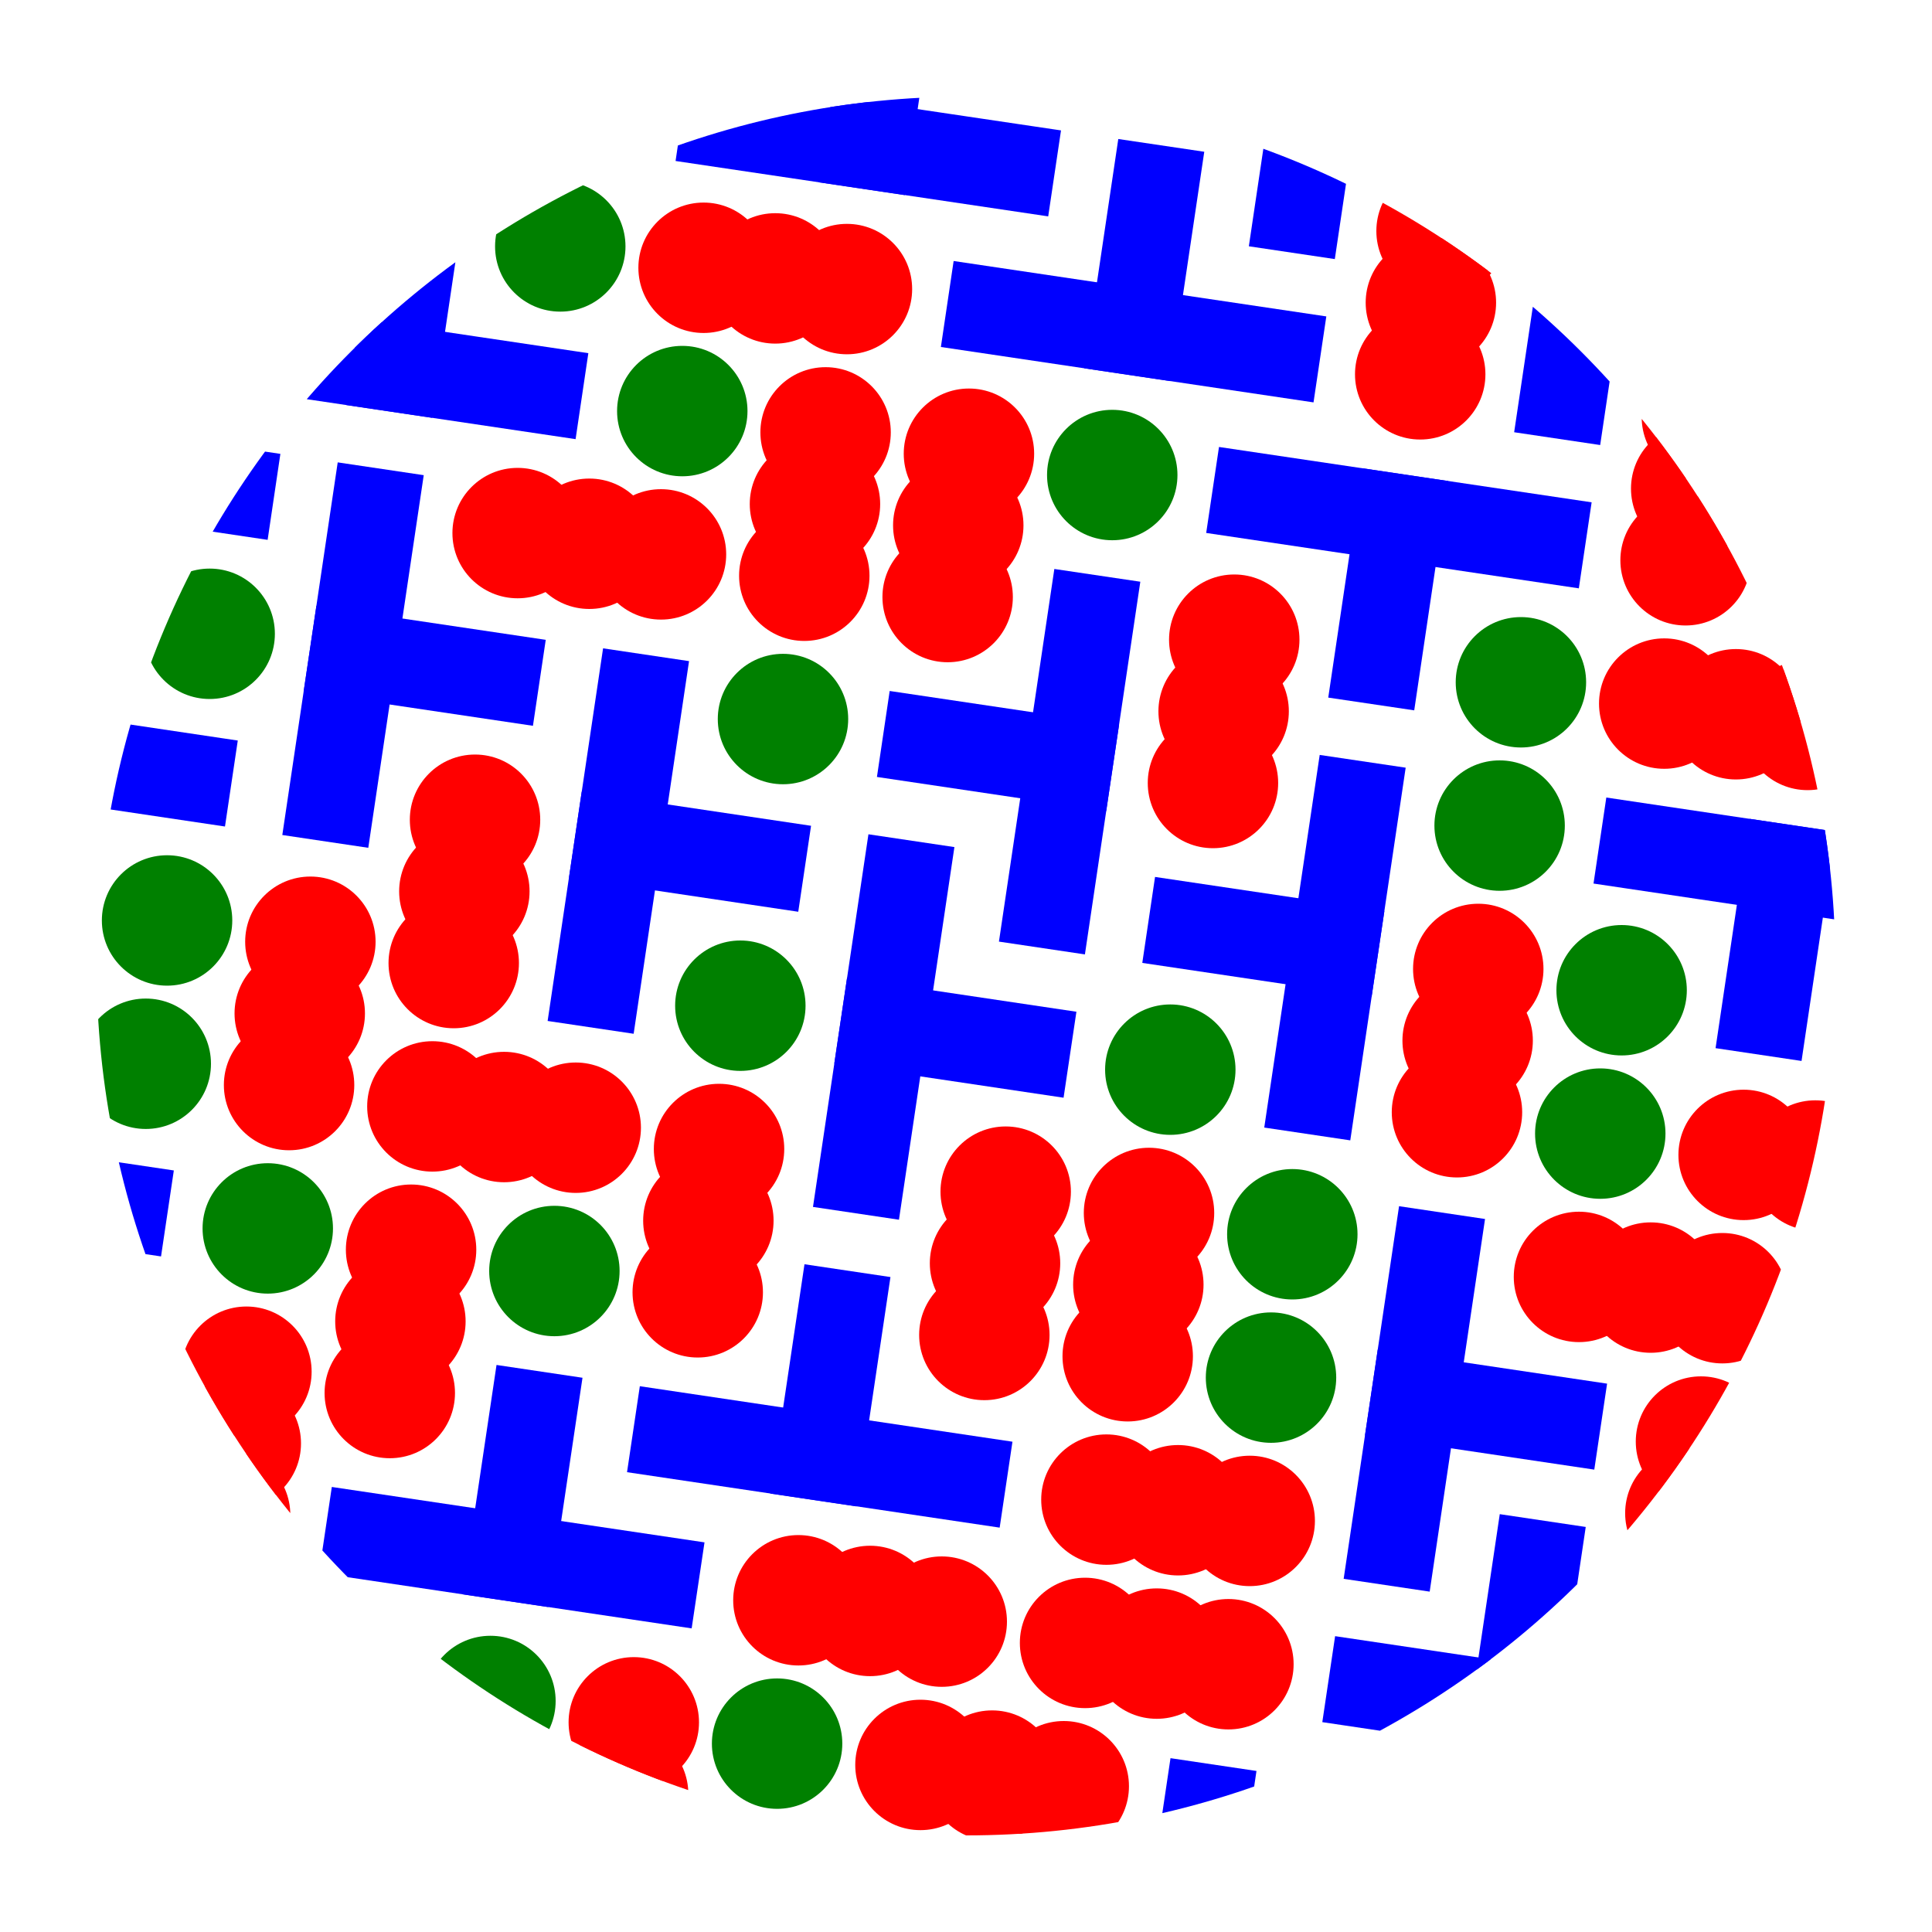
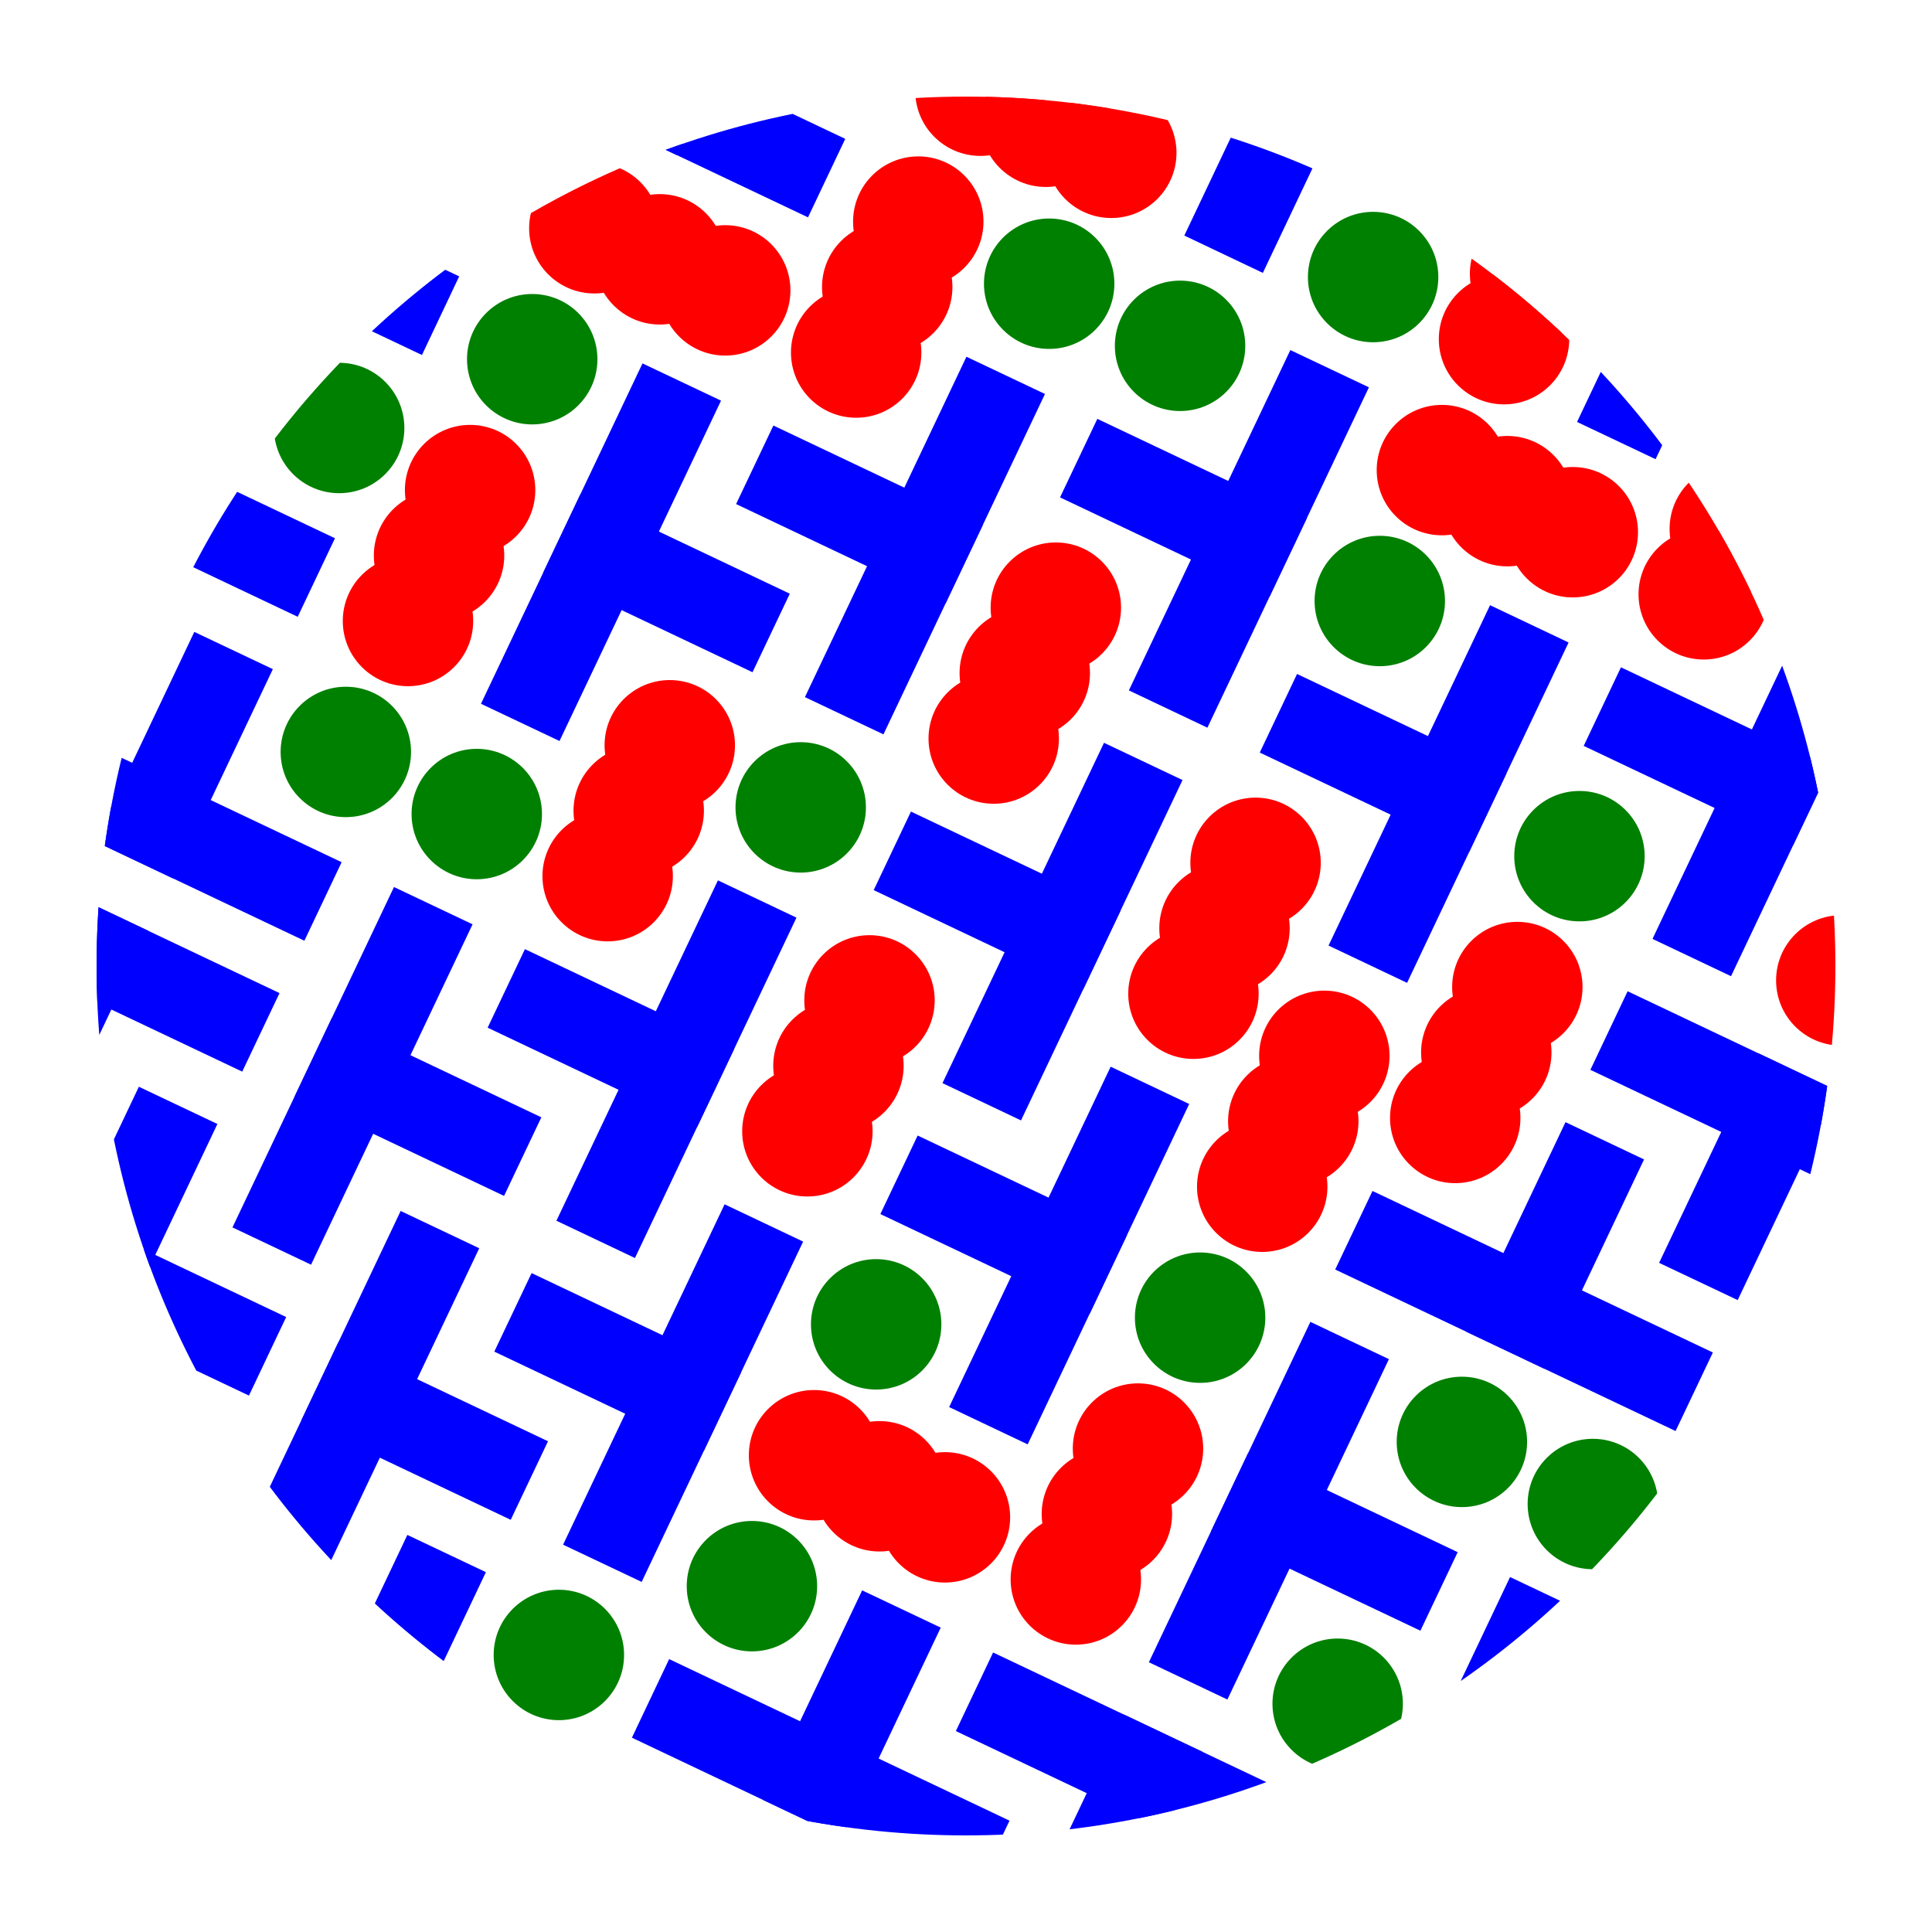
<svg xmlns="http://www.w3.org/2000/svg" width="400" height="400">
  <defs>
    <clipPath id="a">
      <circle cx="200" cy="200" r="180" />
    </clipPath>
  </defs>
  <g clip-path="url(#a)">
-     <circle cx="310.48" cy="170.93" r="13.5" fill="green" />
-     <circle cx="233.48" cy="280.8" r="13.5" fill="red" />
-     <circle cx="235.68" cy="265.97" r="13.5" fill="red" />
-     <circle cx="237.89" cy="251.13" r="13.5" fill="red" />
-     <circle cx="301.65" cy="230.28" r="13.5" fill="red" />
-     <circle cx="303.86" cy="215.45" r="13.5" fill="red" />
-     <circle cx="306.06" cy="200.61" r="13.5" fill="red" />
-     <circle cx="89.52" cy="229.07" r="13.5" fill="red" />
-     <circle cx="104.36" cy="231.27" r="13.5" fill="red" />
-     <circle cx="119.2" cy="233.48" r="13.5" fill="red" />
-     <circle cx="166.52" cy="119.2" r="13.5" fill="red" />
-     <circle cx="168.73" cy="104.36" r="13.5" fill="red" />
-     <circle cx="170.93" cy="89.52" r="13.5" fill="red" />
-     <path fill="#00f" d="M261.75 233.45l11.48-77.15 17.8 2.64-11.47 77.16z" />
-     <path fill="#00f" d="M236.5 199.36l2.64-17.8 47.48 7.06-2.65 17.8zM331.3 92.14l11.47-77.15-17.8-2.65-11.48 77.15z" />
-     <circle cx="145.67" cy="55.44" r="13.5" fill="red" />
-     <circle cx="160.51" cy="57.64" r="13.5" fill="red" />
-     <circle cx="175.35" cy="59.85" r="13.5" fill="red" />
-     <circle cx="114.78" cy="263.15" r="13.5" fill="green" />
-     <path fill="#00f" d="M353.57 350.22l-77.15-11.47-2.65 17.8 77.16 11.48z" />
-     <path fill="#00f" d="M328.31 316.14l-17.8-2.65-7.06 47.48 17.8 2.65zM296 329.53l11.46-77.15-17.8-2.65-11.47 77.15z" />
-     <path fill="#00f" d="M330.08 304.27l2.65-17.8-47.48-7.07-2.65 17.8z" />
-     <circle cx="361" cy="239.11" r="13.5" fill="red" />
-     <circle cx="375.84" cy="241.31" r="13.5" fill="red" />
-     <circle cx="64.26" cy="194.98" r="13.5" fill="red" />
-     <circle cx="62.06" cy="209.82" r="13.5" fill="red" />
-     <circle cx="59.85" cy="224.65" r="13.5" fill="red" />
-     <path fill="#00f" d="M329.92 182.93l77.16 11.47 2.64-17.8-77.15-11.48z" />
-     <path fill="#00f" d="M355.19 217.01l17.8 2.65 7.06-47.48-17.8-2.65zM326.88 121.81l-77.15-11.47 2.65-17.8L329.53 104z" />
-     <path fill="#00f" d="M292.8 147.07l-17.8-2.64 7.05-47.48 17.8 2.65zM142.5 15.54L219.67 27l-2.65 17.8-77.15-11.47z" />
-     <path fill="#00f" d="M176.6-9.72l17.8 2.64-7.06 47.48-17.8-2.65z" />
-     <circle cx="263.15" cy="285.22" r="13.5" fill="green" />
-     <circle cx="101.54" cy="352.17" r="13.5" fill="green" />
-     <path fill="#00f" d="M87.73 98.38l-11.48 77.15-17.8-2.65 11.47-77.15z" />
-     <path fill="#00f" d="M112.99 132.47l-2.65 17.8-47.48-7.06 2.65-17.8z" />
-     <circle cx="314.89" cy="141.26" r="13.5" fill="green" />
-     <circle cx="326.91" cy="264.37" r="13.5" fill="red" />
-     <circle cx="341.75" cy="266.58" r="13.5" fill="red" />
-     <circle cx="356.59" cy="268.78" r="13.5" fill="red" />
-     <circle cx="255.54" cy="132.44" r="13.5" fill="red" />
-     <circle cx="253.34" cy="147.27" r="13.5" fill="red" />
-     <circle cx="251.13" cy="162.11" r="13.5" fill="red" />
-     <circle cx="224.65" cy="340.15" r="13.5" fill="red" />
-     <circle cx="239.49" cy="342.36" r="13.5" fill="red" />
-     <circle cx="254.33" cy="344.56" r="13.5" fill="red" />
-     <path fill="#00f" d="M145.86 319.33L68.7 307.86l-2.65 17.8 77.15 11.48z" />
-     <path fill="#00f" d="M120.6 285.25l-17.8-2.65-7.07 47.48 17.8 2.65zM206.82 194.95l11.47-77.15 17.8 2.64-11.47 77.16z" />
-     <path fill="#00f" d="M181.56 160.86l2.64-17.8 47.48 7.06-2.65 17.8z" />
-     <circle cx="374.24" cy="150.09" r="13.5" fill="red" />
-     <circle cx="359.4" cy="147.88" r="13.5" fill="red" />
-     <circle cx="344.56" cy="145.67" r="13.5" fill="red" />
-     <path fill="#00f" d="M-41.16 230.86l77.15 11.47-2.65 17.8-77.15-11.46zM248.67 443.81l11.47-77.15-17.8-2.65-11.48 77.15zM131.19 214.03l11.47-77.15-17.8-2.65-11.48 77.15z" />
-     <path fill="#00f" d="M165.27 188.77l2.65-17.8-47.48-7.07-2.64 17.8zM121.81 73.12L44.66 61.65l-2.65 17.8 77.16 11.47z" />
-     <path fill="#00f" d="M96.55 39.03l-17.8-2.65-7.06 47.48 17.8 2.65z" />
-     <circle cx="160.89" cy="361" r="13.5" fill="green" />
-     <circle cx="294.04" cy="77.5" r="13.5" fill="red" />
-     <circle cx="296.25" cy="62.66" r="13.5" fill="red" />
-     <circle cx="298.46" cy="47.83" r="13.5" fill="red" />
-     <circle cx="30.18" cy="220.24" r="13.5" fill="green" />
-     <path fill="#00f" d="M186.12 252.53l11.48-77.15-17.8-2.65-11.48 77.15z" />
-     <path fill="#00f" d="M220.2 227.27l2.66-17.8-47.48-7.07-2.65 17.8z" />
-     <circle cx="229.07" cy="310.48" r="13.5" fill="red" />
-     <circle cx="243.9" cy="312.68" r="13.5" fill="red" />
-     <circle cx="258.74" cy="314.89" r="13.5" fill="red" />
-     <path fill="#00f" d="M276.36 53.64l-17.8-2.65 7.06-47.48 17.8 2.65zM274.6 65.51l-77.16-11.47-2.64 17.8 77.15 11.47z" />
-     <path fill="#00f" d="M249.33 31.42l-17.8-2.64-7.06 47.47 17.8 2.65zM209.62 298.49L132.47 287l-2.65 17.8 77.15 11.48z" />
-     <path fill="#00f" d="M184.36 264.4l-17.8-2.65-7.07 47.48 17.8 2.65zM46.58 171.12l2.65-17.8-47.48-7.07-2.65 17.8z" />
-     <circle cx="80.7" cy="288.41" r="13.5" fill="red" />
-     <circle cx="82.9" cy="273.58" r="13.5" fill="red" />
-     <circle cx="85.11" cy="258.74" r="13.5" fill="red" />
-     <path fill="#00f" d="M58.05 93.97L-19.1 82.49l-2.65 17.8 77.16 11.48z" />
-     <circle cx="352.17" cy="298.46" r="13.5" fill="red" />
-     <circle cx="349.97" cy="313.29" r="13.5" fill="red" />
-     <circle cx="220.24" cy="369.82" r="13.5" fill="red" />
-     <circle cx="205.4" cy="367.62" r="13.5" fill="red" />
-     <circle cx="190.57" cy="365.41" r="13.5" fill="red" />
-     <circle cx="196.2" cy="123.61" r="13.5" fill="red" />
-     <circle cx="198.4" cy="108.77" r="13.5" fill="red" />
-     <circle cx="200.61" cy="93.94" r="13.5" fill="red" />
-     <circle cx="331.32" cy="234.7" r="13.5" fill="green" />
-     <circle cx="98.35" cy="169.72" r="13.5" fill="red" />
-     <circle cx="96.14" cy="184.55" r="13.5" fill="red" />
-     <circle cx="93.94" cy="199.39" r="13.5" fill="red" />
-     <circle cx="165.3" cy="331.32" r="13.5" fill="red" />
-     <circle cx="180.14" cy="333.53" r="13.5" fill="red" />
-     <circle cx="194.98" cy="335.74" r="13.5" fill="red" />
-     <circle cx="144.46" cy="267.56" r="13.5" fill="red" />
-     <circle cx="146.66" cy="252.73" r="13.5" fill="red" />
-     <circle cx="148.87" cy="237.89" r="13.5" fill="red" />
-     <circle cx="208.22" cy="246.72" r="13.5" fill="red" />
-     <circle cx="206.01" cy="261.55" r="13.5" fill="red" />
-     <circle cx="203.8" cy="276.39" r="13.5" fill="red" />
-     <circle cx="136.85" cy="114.78" r="13.5" fill="red" />
-     <circle cx="122.01" cy="112.58" r="13.5" fill="red" />
-     <circle cx="107.17" cy="110.37" r="13.5" fill="red" />
-     <circle cx="348.98" cy="116" r="13.5" fill="red" />
-     <circle cx="351.18" cy="101.16" r="13.5" fill="red" />
-     <circle cx="353.39" cy="86.33" r="13.5" fill="red" />
-     <circle cx="46.61" cy="313.67" r="13.5" fill="red" />
-     <circle cx="48.82" cy="298.84" r="13.5" fill="red" />
-     <circle cx="51.02" cy="284" r="13.5" fill="red" />
-     <circle cx="335.74" cy="205.02" r="13.5" fill="green" />
-     <circle cx="116" cy="51.02" r="13.5" fill="green" />
-     <circle cx="267.56" cy="255.54" r="13.5" fill="green" />
-     <circle cx="131.22" cy="356.59" r="13.5" fill="red" />
-     <circle cx="129.01" cy="371.42" r="13.5" fill="red" />
-     <circle cx="242.3" cy="221.46" r="13.5" fill="green" />
-     <circle cx="230.28" cy="98.35" r="13.5" fill="green" />
-     <circle cx="162.11" cy="148.87" r="13.5" fill="green" />
-     <circle cx="141.26" cy="85.11" r="13.5" fill="green" />
-     <circle cx="153.28" cy="208.22" r="13.5" fill="green" />
-     <circle cx="55.44" cy="254.33" r="13.5" fill="green" />
-     <circle cx="34.59" cy="190.57" r="13.5" fill="green" />
-     <circle cx="43.41" cy="131.22" r="13.5" fill="green" />
+     <path fill="#00f" d="M100.6 325.5l-16.26-7.71-20.58 43.36 16.26 7.72zM-20.31 188.43l70.46 33.44 7.72-16.26-70.47-33.44z" />
+     <path fill="#00f" d="M-6.07 228.4l16.26 7.71 20.58-43.36-16.26-7.72zM87.36 73.5L16.89 40.05l7.72-16.27 70.46 33.44z" />
+     <circle cx="218.6" cy="125.81" r="13.5" fill="red" />
+     <circle cx="212.17" cy="139.36" r="13.5" fill="red" />
+     <circle cx="205.74" cy="152.91" r="13.5" fill="red" />
+     <path fill="#00f" d="M175 28.75L104.53-4.7l-7.71 16.26 70.47 33.44z" />
+     <path fill="#00f" d="M160.76-11.22l-16.26-7.71-20.58 43.36 16.26 7.72zM150.02 249.34l-33.44 70.47 16.27 7.71 33.43-70.46z" />
+     <path fill="#00f" d="M110.06 263.58l-7.72 16.26 43.37 20.58 7.71-16.26zM308.5 125.3l-33.44 70.47 16.26 7.72 33.44-70.47z" />
+     <path fill="#00f" d="M268.54 139.54l-7.72 16.27 43.36 20.57 7.72-16.26zM197.9 358.4l70.46 33.43 7.72-16.26-70.47-33.44z" />
+     <path fill="#00f" d="M212.14 398.36l16.26 7.71 20.58-43.36-16.27-7.72zM329.27 221.5l70.47 33.43 7.71-16.26-70.47-33.44z" />
+     <path fill="#00f" d="M343.5 261.46l16.27 7.71 20.58-43.36-16.26-7.72z" />
+     <circle cx="298.53" cy="97.33" r="13.5" fill="red" />
+     <circle cx="312.08" cy="103.76" r="13.5" fill="red" />
+     <circle cx="325.63" cy="110.19" r="13.5" fill="red" />
+     <circle cx="180.02" cy="207.12" r="13.5" fill="red" />
+     <circle cx="173.59" cy="220.67" r="13.5" fill="red" />
+     <circle cx="167.16" cy="234.22" r="13.5" fill="red" />
+     <path fill="#00f" d="M342.77 95.07l33.44-70.46-16.27-7.72-33.43 70.47zM342.13 194.39l33.44-70.47 16.26 7.72-33.44 70.47z" />
+     <path fill="#00f" d="M327.89 154.43l7.71-16.27 43.37 20.58-7.72 16.26z" />
+     <circle cx="248.47" cy="272.81" r="13.5" fill="green" />
+     <path fill="#00f" d="M254.12 351.87l33.44-70.47-16.26-7.72-33.44 70.47z" />
+     <path fill="#00f" d="M294.08 337.62l7.72-16.26-43.36-20.58-7.72 16.27z" />
+     <circle cx="230.08" cy="31.64" r="13.5" fill="red" />
+     <circle cx="216.53" cy="25.21" r="13.5" fill="red" />
+     <circle cx="202.98" cy="18.78" r="13.5" fill="red" />
+     <path fill="#00f" d="M284.16 246.58l70.47 33.44-7.72 16.26-70.47-33.44z" />
+     <path fill="#00f" d="M324.12 232.33l16.26 7.72-20.57 43.37-16.27-7.72z" />
+     <circle cx="168.54" cy="301.29" r="13.5" fill="red" />
+     <circle cx="182.09" cy="307.72" r="13.5" fill="red" />
+     <circle cx="195.64" cy="314.15" r="13.5" fill="red" />
+     <path fill="#00f" d="M.26 145.07l70.47 33.44-7.71 16.26-70.47-33.44z" />
+     <path fill="#00f" d="M40.23 130.83l16.26 7.71-20.58 43.37-16.26-7.72zM138.54 343.5l70.47 33.45-7.72 16.26-70.46-33.44z" />
+     <path fill="#00f" d="M178.5 329.27l16.27 7.71-20.58 43.37-16.26-7.72z" />
+     <circle cx="284.29" cy="57.36" r="13.5" fill="green" />
+     <circle cx="261.33" cy="245.7" r="13.5" fill="red" />
+     <circle cx="267.76" cy="232.15" r="13.5" fill="red" />
+     <circle cx="274.19" cy="218.6" r="13.5" fill="red" />
+     <path fill="#00f" d="M115.84 153.42l33.44-70.47-16.26-7.71-33.44 70.47z" />
+     <path fill="#00f" d="M155.8 139.18l7.72-16.26-43.36-20.58-7.72 16.26zM233.72 142.94l33.43-70.46 16.27 7.71-33.44 70.47z" />
+     <path fill="#00f" d="M219.47 102.98l7.72-16.26 43.37 20.58-7.72 16.26zM261.46 56.5l-16.26-7.73 20.57-43.36 16.27 7.72zM196.51 291.32l33.44-70.47 16.26 7.72-33.44 70.47z" />
+     <path fill="#00f" d="M182.27 251.36l7.72-16.26 43.36 20.57-7.71 16.27zM295.47 404.7l33.43-70.48-16.26-7.71-33.44 70.46z" />
+     <circle cx="301.29" cy="231.46" r="13.5" fill="red" />
+     <circle cx="307.72" cy="217.91" r="13.5" fill="red" />
+     <circle cx="314.15" cy="204.36" r="13.5" fill="red" />
+     <circle cx="327.01" cy="177.26" r="13.5" fill="green" />
+     <circle cx="177.26" cy="72.99" r="13.5" fill="red" />
+     <circle cx="183.69" cy="59.43" r="13.5" fill="red" />
+     <circle cx="190.12" cy="45.88" r="13.5" fill="red" />
+     <path fill="#00f" d="M228.57 153.79l-33.44 70.46 16.26 7.72 33.44-70.47z" />
+     <path fill="#00f" d="M188.6 168.03l-7.71 16.26 43.36 20.58 7.72-16.26zM115.2 252.74l33.44-70.47 16.26 7.72-33.44 70.47z" />
+     <path fill="#00f" d="M100.96 212.77l7.72-16.26 43.36 20.58-7.71 16.26z" />
+     <circle cx="244.32" cy="71.6" r="13.5" fill="green" />
+     <path fill="#00f" d="M99.22 258.44L65.78 328.9l-16.26-7.71 33.43-70.47z" />
+     <path fill="#00f" d="M113.46 298.4l-7.72 16.26-43.36-20.58 7.71-16.26zM59.25 272.68l-70.47-33.44-7.71 16.26 70.47 33.44z" />
+     <path fill="#00f" d="M45.01 232.71L28.75 225 8.17 268.36l16.26 7.72zM61.64 127.7L-8.83 94.26-1.12 78l70.47 33.44z" />
+     <circle cx="70.22" cy="88.61" r="13.5" fill="green" />
+     <circle cx="359.17" cy="109.5" r="13.5" fill="red" />
+     <circle cx="352.74" cy="123.05" r="13.5" fill="red" />
+     <circle cx="71.6" cy="155.68" r="13.5" fill="green" />
+     <path fill="#00f" d="M64.4 261.84l33.44-70.47-16.27-7.72-33.44 70.47z" />
+     <path fill="#00f" d="M104.36 247.6l7.72-16.27-43.37-20.58L61 227.02zM166.65 144.33l33.44-70.47 16.26 7.71-33.44 70.47z" />
+     <path fill="#00f" d="M152.4 104.36l7.72-16.26 43.37 20.58-7.72 16.26z" />
+     <circle cx="259.95" cy="178.64" r="13.5" fill="red" />
+     <circle cx="253.52" cy="192.19" r="13.5" fill="red" />
+     <circle cx="247.09" cy="205.74" r="13.5" fill="red" />
+     <circle cx="235.61" cy="299.91" r="13.5" fill="red" />
+     <circle cx="229.17" cy="313.46" r="13.5" fill="red" />
+     <circle cx="222.74" cy="327.01" r="13.5" fill="red" />
+     <circle cx="125.81" cy="181.4" r="13.5" fill="red" />
+     <circle cx="132.24" cy="167.85" r="13.5" fill="red" />
+     <circle cx="138.67" cy="154.3" r="13.5" fill="red" />
+     <circle cx="217.22" cy="58.74" r="13.5" fill="green" />
+     <circle cx="84.47" cy="128.57" r="13.5" fill="red" />
+     <circle cx="90.9" cy="115.02" r="13.5" fill="red" />
+     <circle cx="97.33" cy="101.47" r="13.5" fill="red" />
+     <circle cx="302.67" cy="298.53" r="13.5" fill="green" />
+     <circle cx="165.78" cy="167.16" r="13.5" fill="green" />
+     <circle cx="150.15" cy="60.12" r="13.5" fill="red" />
+     <circle cx="136.6" cy="53.69" r="13.5" fill="red" />
+     <circle cx="123.05" cy="47.26" r="13.5" fill="red" />
+     <circle cx="381.22" cy="202.98" r="13.5" fill="red" />
+     <circle cx="317.82" cy="56.67" r="13.5" fill="red" />
+     <circle cx="311.39" cy="70.22" r="13.5" fill="red" />
+     <circle cx="329.78" cy="311.39" r="13.5" fill="green" />
+     <circle cx="285.67" cy="124.43" r="13.5" fill="green" />
+     <circle cx="110.19" cy="74.37" r="13.5" fill="green" />
+     <circle cx="98.71" cy="168.54" r="13.5" fill="green" />
+     <circle cx="155.68" cy="328.4" r="13.5" fill="green" />
+     <circle cx="276.95" cy="352.74" r="13.5" fill="green" />
+     <circle cx="181.4" cy="274.19" r="13.5" fill="green" />
+     <circle cx="115.71" cy="342.64" r="13.5" fill="green" />
  </g>
</svg>
